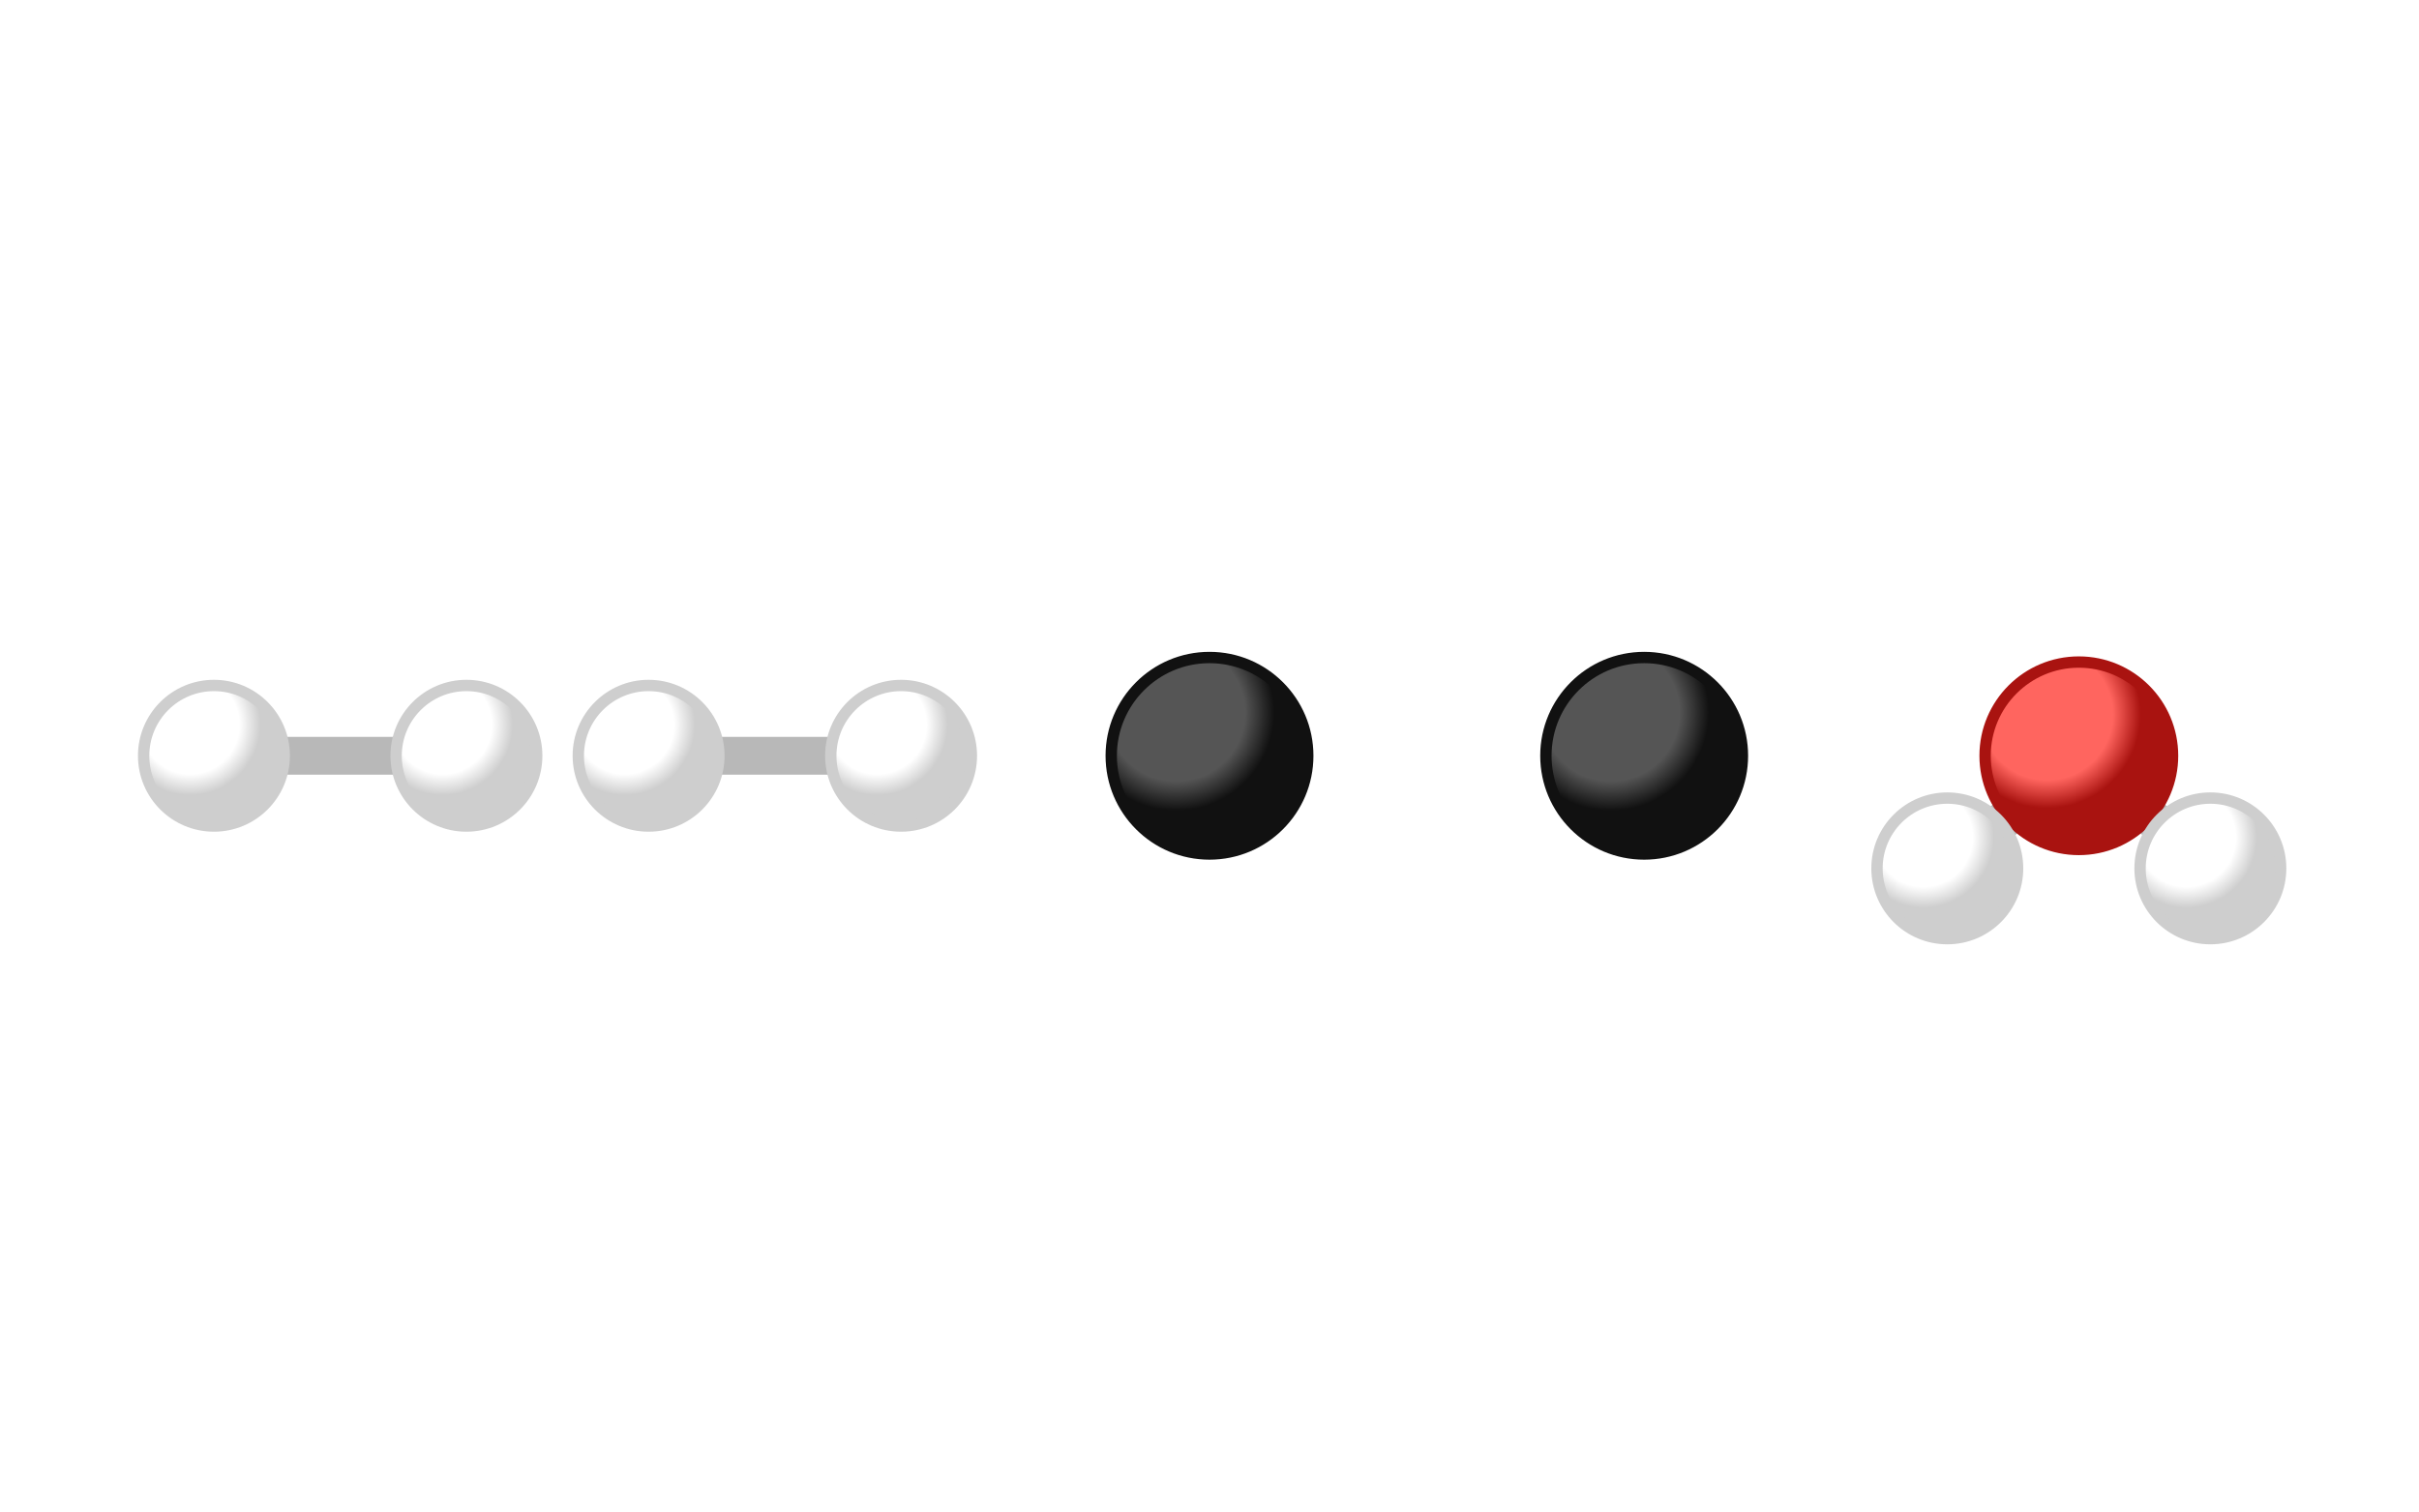
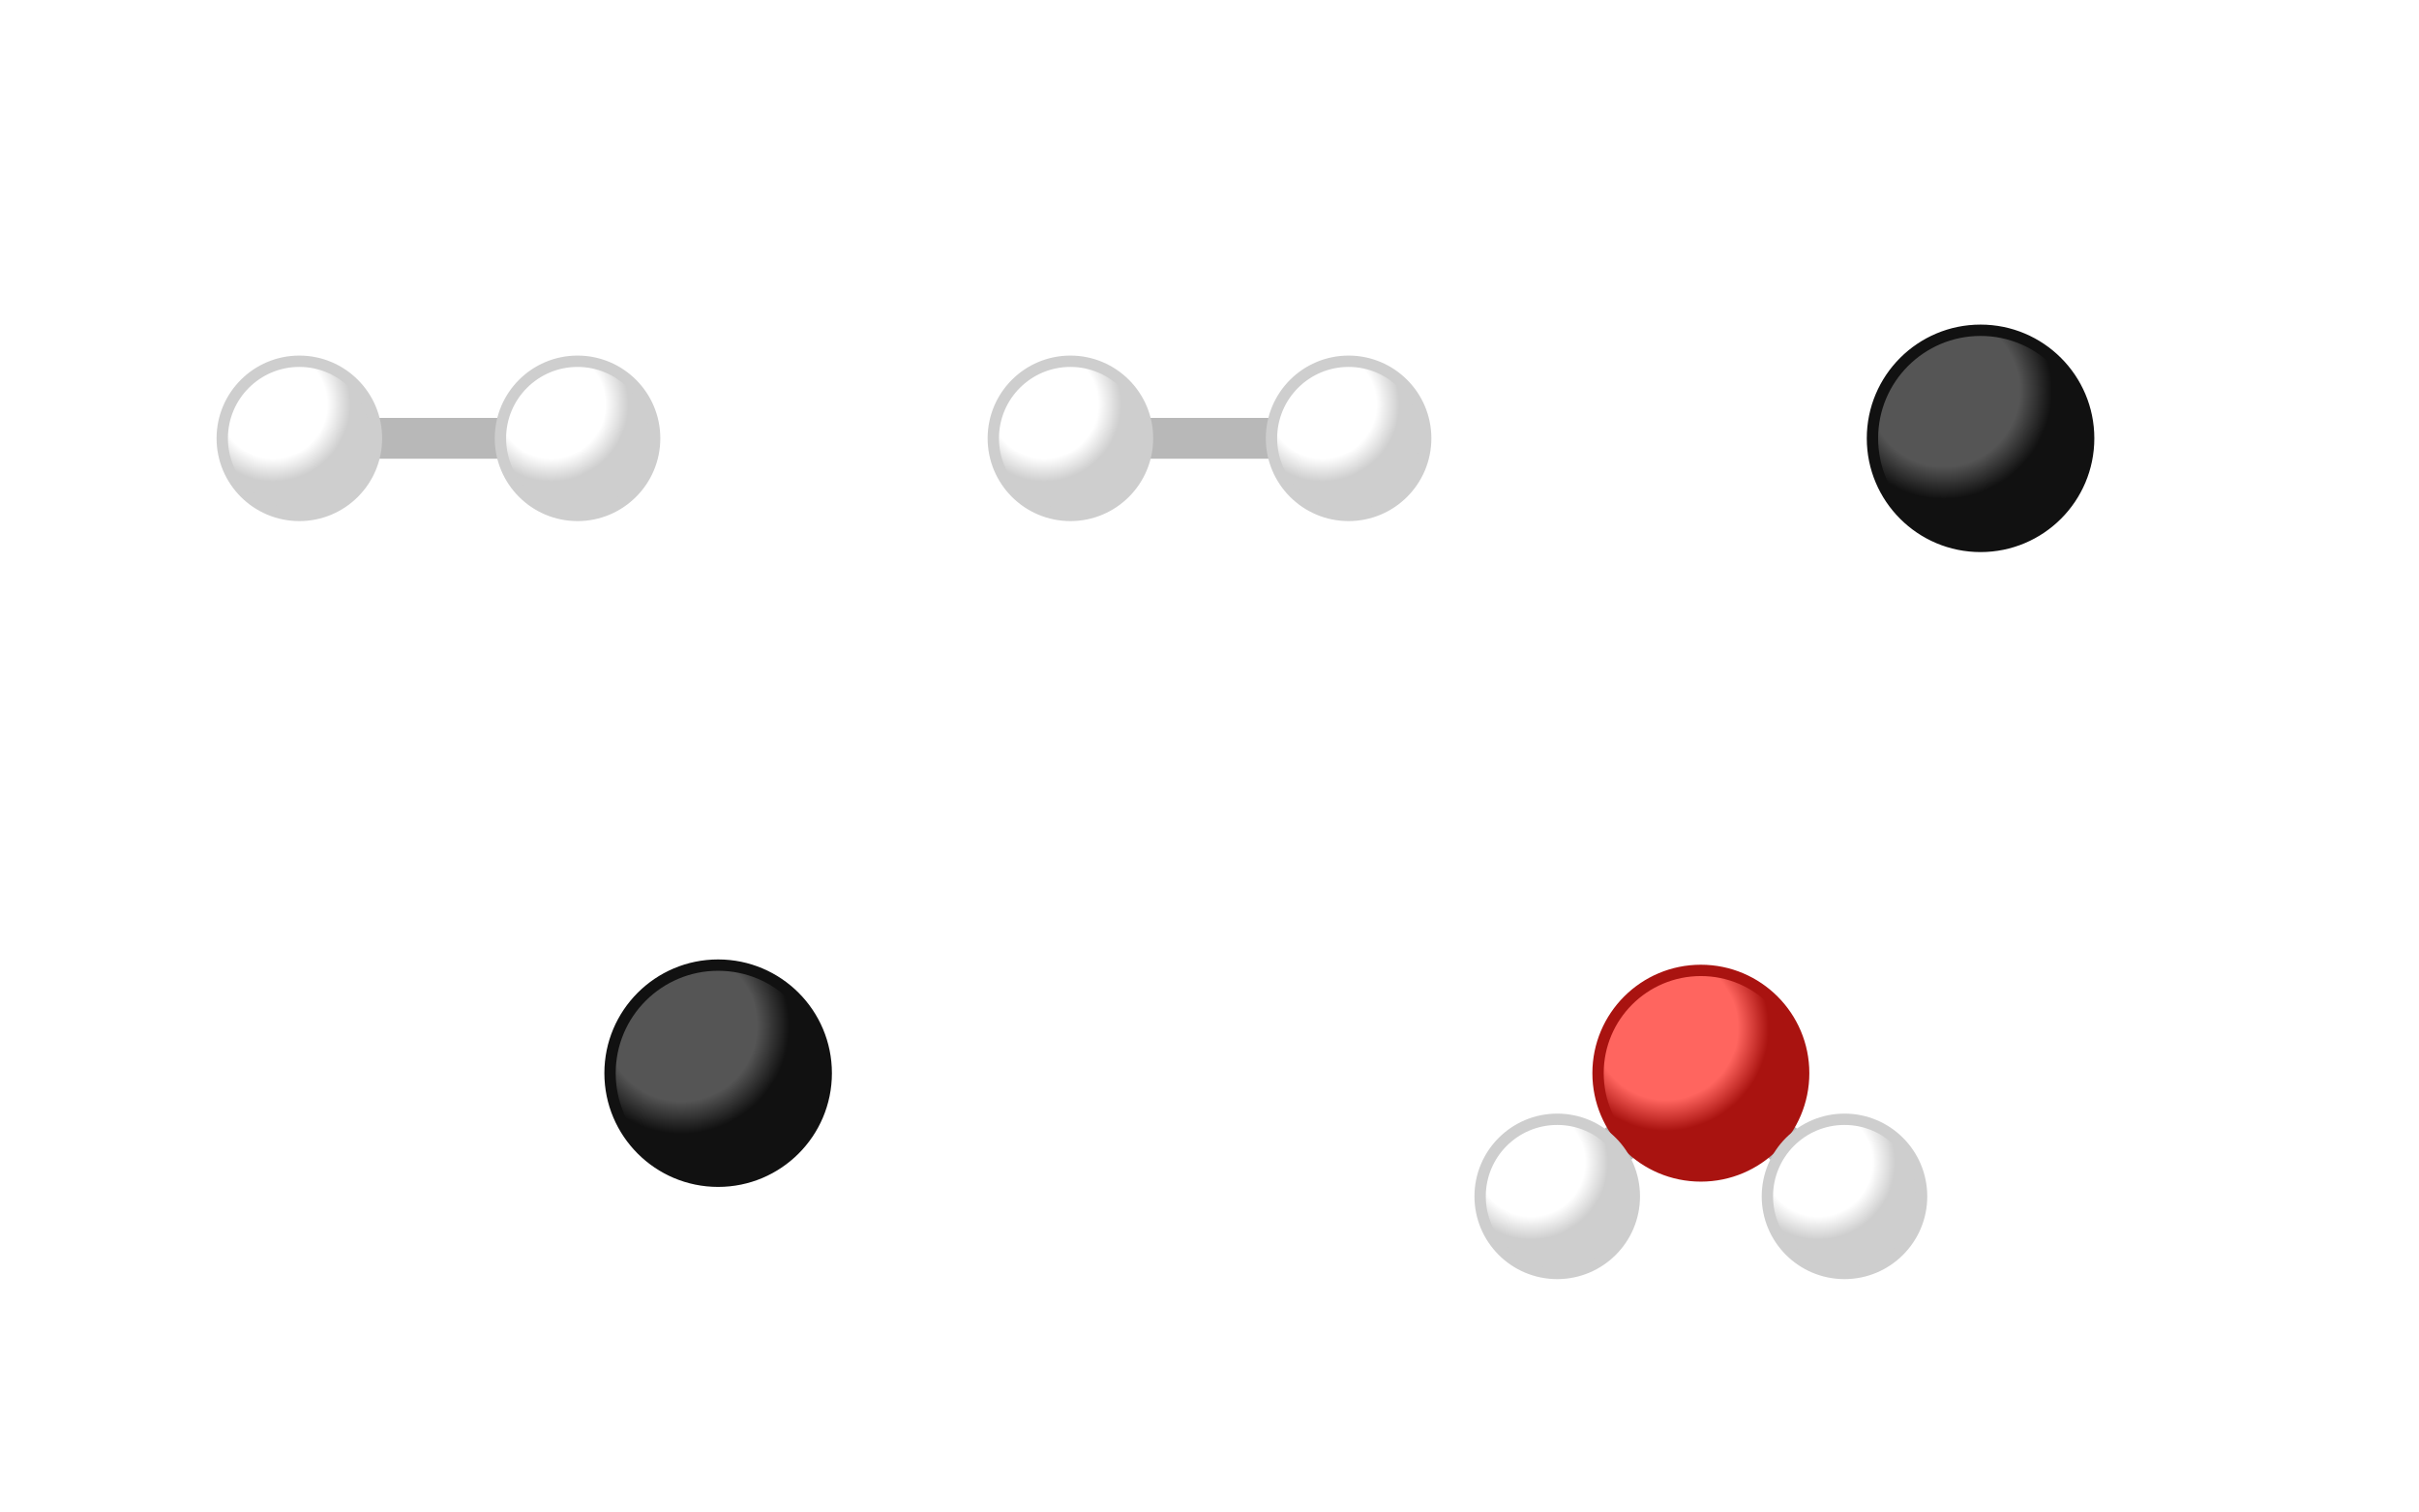
<svg xmlns="http://www.w3.org/2000/svg" width="320" height="200" viewBox="0 0 320 200">
  <defs>
    <radialGradient id="gH" cx="33%" cy="28%">
      <stop offset="0%" stop-color="#ffffff" />
      <stop offset="70%" stop-color="#ffffff" />
      <stop offset="100%" stop-color="#cecece" />
    </radialGradient>
    <radialGradient id="gC" cx="33%" cy="28%">
      <stop offset="0%" stop-color="#555555" />
      <stop offset="70%" stop-color="#555555" />
      <stop offset="100%" stop-color="#111111" />
    </radialGradient>
    <radialGradient id="gO" cx="33%" cy="28%">
      <stop offset="0%" stop-color="#ff655f" />
      <stop offset="70%" stop-color="#ff655f" />
      <stop offset="100%" stop-color="#a91310" />
    </radialGradient>
    <radialGradient id="gN" cx="33%" cy="28%">
      <stop offset="0%" stop-color="#668fea" />
      <stop offset="70%" stop-color="#668fea" />
      <stop offset="100%" stop-color="#173b8f" />
    </radialGradient>
    <radialGradient id="gS" cx="33%" cy="28%">
      <stop offset="0%" stop-color="#ffe25b" />
      <stop offset="70%" stop-color="#ffe25b" />
      <stop offset="100%" stop-color="#c49a00" />
    </radialGradient>
    <radialGradient id="gCl" cx="33%" cy="28%">
      <stop offset="0%" stop-color="#68d86c" />
      <stop offset="70%" stop-color="#68d86c" />
      <stop offset="100%" stop-color="#178a28" />
    </radialGradient>
  </defs>
-   <line x1="28.3" y1="100.0" x2="61.7" y2="100.0" stroke="#b8b8b8" stroke-width="5.0" stroke-linecap="round" />
-   <circle cx="28.3" cy="100.0" r="9.3" fill="url(#gH)" stroke="#cecece" stroke-width="1.5" />
-   <circle cx="61.7" cy="100.0" r="9.3" fill="url(#gH)" stroke="#cecece" stroke-width="1.5" />
-   <line x1="85.8" y1="100.0" x2="119.2" y2="100.0" stroke="#b8b8b8" stroke-width="5.0" stroke-linecap="round" />
-   <circle cx="85.8" cy="100.0" r="9.3" fill="url(#gH)" stroke="#cecece" stroke-width="1.5" />
-   <circle cx="119.2" cy="100.0" r="9.3" fill="url(#gH)" stroke="#cecece" stroke-width="1.5" />
-   <circle cx="160.0" cy="100.0" r="13.0" fill="url(#gC)" stroke="#111111" stroke-width="1.5" />
-   <circle cx="217.5" cy="100.0" r="13.0" fill="url(#gC)" stroke="#111111" stroke-width="1.5" />
-   <line x1="275.0" y1="100.0" x2="257.6" y2="114.9" stroke="#b8b8b8" stroke-width="5.0" stroke-linecap="round" />
-   <line x1="275.0" y1="100.0" x2="292.4" y2="114.9" stroke="#b8b8b8" stroke-width="5.0" stroke-linecap="round" />
-   <circle cx="275.0" cy="100.0" r="12.4" fill="url(#gO)" stroke="#a91310" stroke-width="1.5" />
-   <circle cx="257.6" cy="114.9" r="9.3" fill="url(#gH)" stroke="#cecece" stroke-width="1.5" />
-   <circle cx="292.4" cy="114.9" r="9.3" fill="url(#gH)" stroke="#cecece" stroke-width="1.5" />
+   <line x1="39.6" y1="58.0" x2="76.4" y2="58.0" stroke="#b8b8b8" stroke-width="5.4" stroke-linecap="round" />
+   <circle cx="39.6" cy="58.0" r="10.2" fill="url(#gH)" stroke="#cecece" stroke-width="1.5" />
+   <circle cx="76.4" cy="58.0" r="10.2" fill="url(#gH)" stroke="#cecece" stroke-width="1.5" />
+   <line x1="141.6" y1="58.0" x2="178.4" y2="58.0" stroke="#b8b8b8" stroke-width="5.4" stroke-linecap="round" />
+   <circle cx="141.6" cy="58.0" r="10.2" fill="url(#gH)" stroke="#cecece" stroke-width="1.5" />
+   <circle cx="178.4" cy="58.0" r="10.2" fill="url(#gH)" stroke="#cecece" stroke-width="1.5" />
+   <circle cx="262.0" cy="58.0" r="14.3" fill="url(#gC)" stroke="#111111" stroke-width="1.5" />
+   <circle cx="95.0" cy="142.0" r="14.3" fill="url(#gC)" stroke="#111111" stroke-width="1.5" />
+   <line x1="225.0" y1="142.0" x2="206.0" y2="158.3" stroke="#b8b8b8" stroke-width="5.4" stroke-linecap="round" />
+   <line x1="225.0" y1="142.0" x2="244.0" y2="158.3" stroke="#b8b8b8" stroke-width="5.4" stroke-linecap="round" />
+   <circle cx="225.0" cy="142.0" r="13.6" fill="url(#gO)" stroke="#a91310" stroke-width="1.5" />
+   <circle cx="206.0" cy="158.3" r="10.2" fill="url(#gH)" stroke="#cecece" stroke-width="1.5" />
+   <circle cx="244.0" cy="158.3" r="10.2" fill="url(#gH)" stroke="#cecece" stroke-width="1.5" />
</svg>
